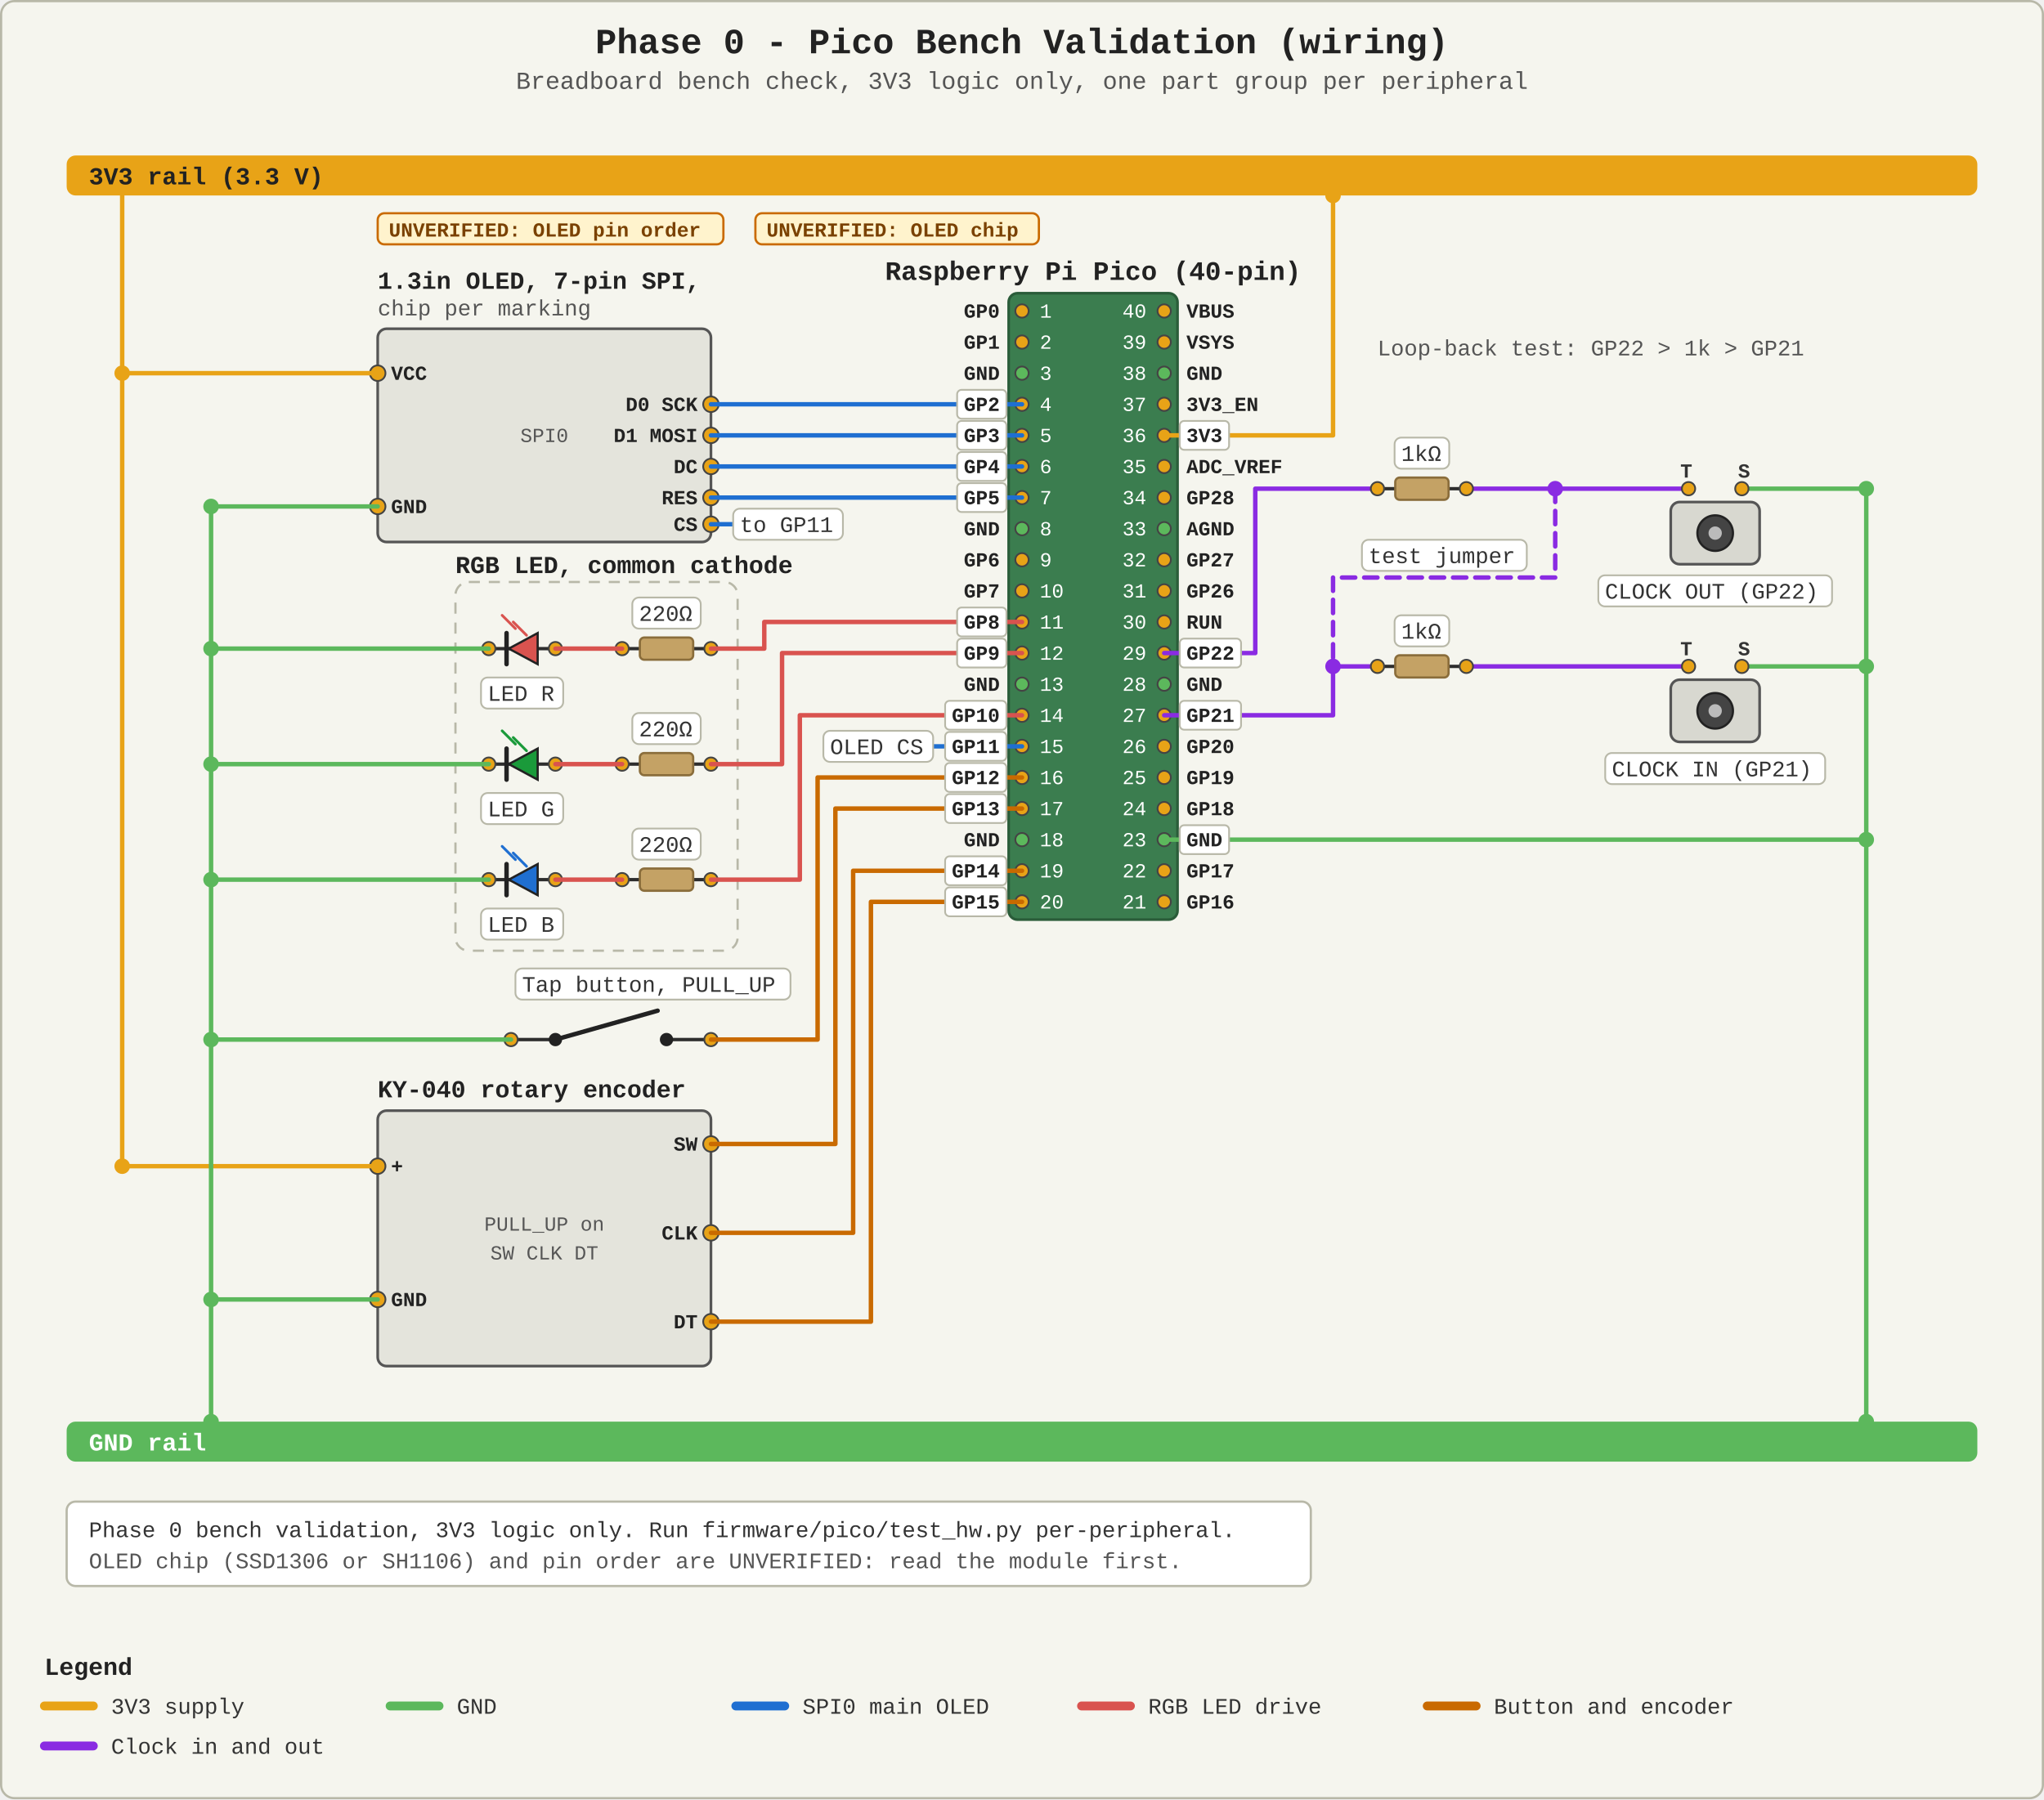
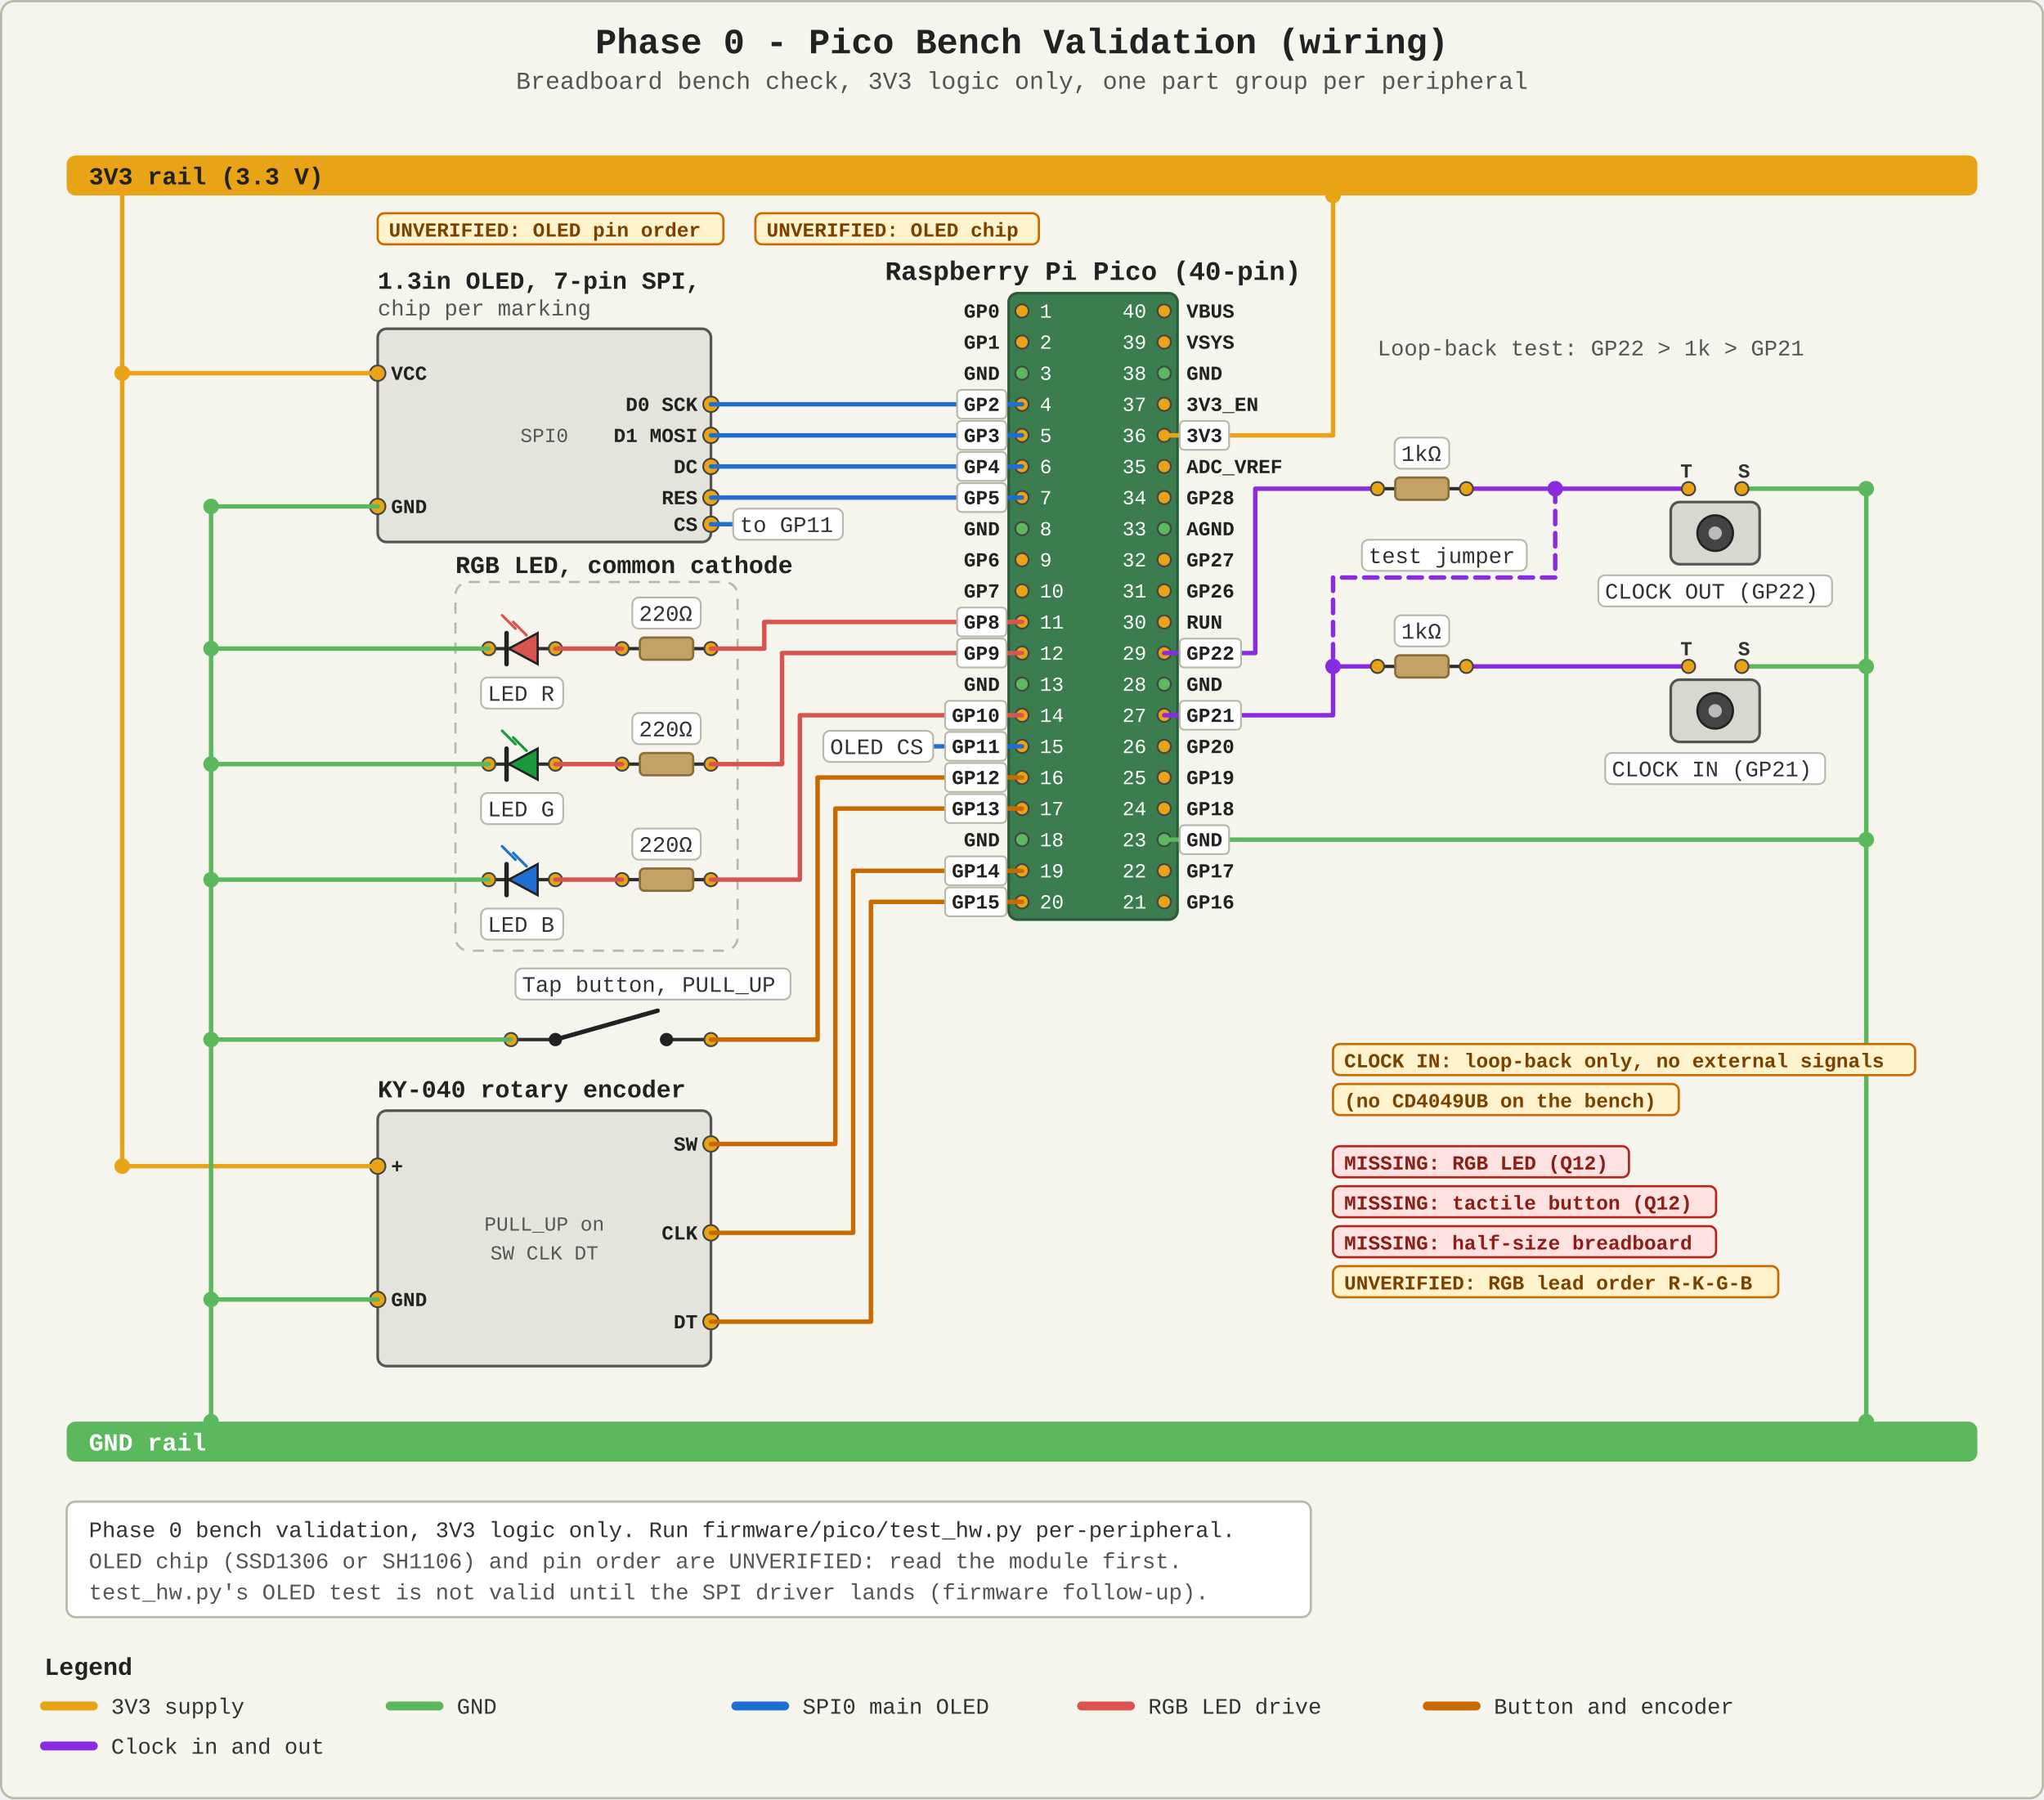
<svg xmlns="http://www.w3.org/2000/svg" viewBox="0 0 920 810" width="920" height="810">
  <style>text { font-family: "SF Mono", Consolas, "Liberation Mono", monospace; }</style>
  <rect x="0.5" y="0.5" width="919" height="809" rx="6" fill="#f5f5ee" stroke="#b8b8a8" stroke-width="1" />
  <text x="460" y="24" font-size="16" text-anchor="middle" fill="#222" font-weight="bold">Phase 0 - Pico Bench Validation (wiring)</text>
  <text x="460" y="40" font-size="11" text-anchor="middle" fill="#555">Breadboard bench check, 3V3 logic only, one part group per peripheral</text>
  <rect x="30" y="70" width="860" height="18" rx="4" fill="#e8a317" />
  <text x="40" y="83" font-size="11" text-anchor="start" fill="#222" font-weight="bold">3V3 rail (3.3 V)</text>
  <rect x="30" y="640" width="860" height="18" rx="4" fill="#5cb85c" />
  <text x="40" y="653" font-size="11" text-anchor="start" fill="#fff" font-weight="bold">GND rail</text>
  <rect x="454" y="132" width="76" height="282" rx="4" fill="#3b7d4f" stroke="#2a5c39" stroke-width="1.2" />
  <text x="468" y="143" font-size="9" text-anchor="start" fill="#fff">1</text>
  <text x="450" y="143" font-size="9" text-anchor="end" fill="#222" font-weight="bold">GP0</text>
  <circle cx="460" cy="140" r="3" fill="#e8a317" stroke="#444" stroke-width="0.8" />
  <text x="468" y="157" font-size="9" text-anchor="start" fill="#fff">2</text>
  <text x="450" y="157" font-size="9" text-anchor="end" fill="#222" font-weight="bold">GP1</text>
  <circle cx="460" cy="154" r="3" fill="#e8a317" stroke="#444" stroke-width="0.8" />
  <text x="468" y="171" font-size="9" text-anchor="start" fill="#fff">3</text>
  <text x="450" y="171" font-size="9" text-anchor="end" fill="#222" font-weight="bold">GND</text>
  <circle cx="460" cy="168" r="3" fill="#5cb85c" stroke="#444" stroke-width="0.8" />
  <text x="468" y="185" font-size="9" text-anchor="start" fill="#fff">4</text>
  <text x="450" y="185" font-size="9" text-anchor="end" fill="#222" font-weight="bold">GP2</text>
  <circle cx="460" cy="182" r="3" fill="#e8a317" stroke="#444" stroke-width="0.8" />
  <text x="468" y="199" font-size="9" text-anchor="start" fill="#fff">5</text>
  <text x="450" y="199" font-size="9" text-anchor="end" fill="#222" font-weight="bold">GP3</text>
  <circle cx="460" cy="196" r="3" fill="#e8a317" stroke="#444" stroke-width="0.8" />
  <text x="468" y="213" font-size="9" text-anchor="start" fill="#fff">6</text>
  <text x="450" y="213" font-size="9" text-anchor="end" fill="#222" font-weight="bold">GP4</text>
  <circle cx="460" cy="210" r="3" fill="#e8a317" stroke="#444" stroke-width="0.8" />
  <text x="468" y="227" font-size="9" text-anchor="start" fill="#fff">7</text>
  <text x="450" y="227" font-size="9" text-anchor="end" fill="#222" font-weight="bold">GP5</text>
  <circle cx="460" cy="224" r="3" fill="#e8a317" stroke="#444" stroke-width="0.8" />
  <text x="468" y="241" font-size="9" text-anchor="start" fill="#fff">8</text>
  <text x="450" y="241" font-size="9" text-anchor="end" fill="#222" font-weight="bold">GND</text>
  <circle cx="460" cy="238" r="3" fill="#5cb85c" stroke="#444" stroke-width="0.8" />
  <text x="468" y="255" font-size="9" text-anchor="start" fill="#fff">9</text>
  <text x="450" y="255" font-size="9" text-anchor="end" fill="#222" font-weight="bold">GP6</text>
  <circle cx="460" cy="252" r="3" fill="#e8a317" stroke="#444" stroke-width="0.8" />
  <text x="468" y="269" font-size="9" text-anchor="start" fill="#fff">10</text>
  <text x="450" y="269" font-size="9" text-anchor="end" fill="#222" font-weight="bold">GP7</text>
  <circle cx="460" cy="266" r="3" fill="#e8a317" stroke="#444" stroke-width="0.8" />
  <text x="468" y="283" font-size="9" text-anchor="start" fill="#fff">11</text>
  <text x="450" y="283" font-size="9" text-anchor="end" fill="#222" font-weight="bold">GP8</text>
  <circle cx="460" cy="280" r="3" fill="#e8a317" stroke="#444" stroke-width="0.8" />
  <text x="468" y="297" font-size="9" text-anchor="start" fill="#fff">12</text>
  <text x="450" y="297" font-size="9" text-anchor="end" fill="#222" font-weight="bold">GP9</text>
  <circle cx="460" cy="294" r="3" fill="#e8a317" stroke="#444" stroke-width="0.8" />
  <text x="468" y="311" font-size="9" text-anchor="start" fill="#fff">13</text>
  <text x="450" y="311" font-size="9" text-anchor="end" fill="#222" font-weight="bold">GND</text>
  <circle cx="460" cy="308" r="3" fill="#5cb85c" stroke="#444" stroke-width="0.8" />
  <text x="468" y="325" font-size="9" text-anchor="start" fill="#fff">14</text>
  <text x="450" y="325" font-size="9" text-anchor="end" fill="#222" font-weight="bold">GP10</text>
  <circle cx="460" cy="322" r="3" fill="#e8a317" stroke="#444" stroke-width="0.8" />
  <text x="468" y="339" font-size="9" text-anchor="start" fill="#fff">15</text>
  <text x="450" y="339" font-size="9" text-anchor="end" fill="#222" font-weight="bold">GP11</text>
  <circle cx="460" cy="336" r="3" fill="#e8a317" stroke="#444" stroke-width="0.8" />
  <text x="468" y="353" font-size="9" text-anchor="start" fill="#fff">16</text>
  <text x="450" y="353" font-size="9" text-anchor="end" fill="#222" font-weight="bold">GP12</text>
  <circle cx="460" cy="350" r="3" fill="#e8a317" stroke="#444" stroke-width="0.8" />
  <text x="468" y="367" font-size="9" text-anchor="start" fill="#fff">17</text>
  <text x="450" y="367" font-size="9" text-anchor="end" fill="#222" font-weight="bold">GP13</text>
  <circle cx="460" cy="364" r="3" fill="#e8a317" stroke="#444" stroke-width="0.8" />
  <text x="468" y="381" font-size="9" text-anchor="start" fill="#fff">18</text>
  <text x="450" y="381" font-size="9" text-anchor="end" fill="#222" font-weight="bold">GND</text>
  <circle cx="460" cy="378" r="3" fill="#5cb85c" stroke="#444" stroke-width="0.8" />
  <text x="468" y="395" font-size="9" text-anchor="start" fill="#fff">19</text>
  <text x="450" y="395" font-size="9" text-anchor="end" fill="#222" font-weight="bold">GP14</text>
  <circle cx="460" cy="392" r="3" fill="#e8a317" stroke="#444" stroke-width="0.8" />
  <text x="468" y="409" font-size="9" text-anchor="start" fill="#fff">20</text>
  <text x="450" y="409" font-size="9" text-anchor="end" fill="#222" font-weight="bold">GP15</text>
  <circle cx="460" cy="406" r="3" fill="#e8a317" stroke="#444" stroke-width="0.8" />
  <text x="516" y="409" font-size="9" text-anchor="end" fill="#fff">21</text>
  <text x="534" y="409" font-size="9" text-anchor="start" fill="#222" font-weight="bold">GP16</text>
  <circle cx="524" cy="406" r="3" fill="#e8a317" stroke="#444" stroke-width="0.8" />
  <text x="516" y="395" font-size="9" text-anchor="end" fill="#fff">22</text>
  <text x="534" y="395" font-size="9" text-anchor="start" fill="#222" font-weight="bold">GP17</text>
  <circle cx="524" cy="392" r="3" fill="#e8a317" stroke="#444" stroke-width="0.8" />
  <text x="516" y="381" font-size="9" text-anchor="end" fill="#fff">23</text>
  <text x="534" y="381" font-size="9" text-anchor="start" fill="#222" font-weight="bold">GND</text>
  <circle cx="524" cy="378" r="3" fill="#5cb85c" stroke="#444" stroke-width="0.8" />
  <text x="516" y="367" font-size="9" text-anchor="end" fill="#fff">24</text>
  <text x="534" y="367" font-size="9" text-anchor="start" fill="#222" font-weight="bold">GP18</text>
  <circle cx="524" cy="364" r="3" fill="#e8a317" stroke="#444" stroke-width="0.8" />
  <text x="516" y="353" font-size="9" text-anchor="end" fill="#fff">25</text>
  <text x="534" y="353" font-size="9" text-anchor="start" fill="#222" font-weight="bold">GP19</text>
  <circle cx="524" cy="350" r="3" fill="#e8a317" stroke="#444" stroke-width="0.8" />
  <text x="516" y="339" font-size="9" text-anchor="end" fill="#fff">26</text>
  <text x="534" y="339" font-size="9" text-anchor="start" fill="#222" font-weight="bold">GP20</text>
  <circle cx="524" cy="336" r="3" fill="#e8a317" stroke="#444" stroke-width="0.8" />
  <text x="516" y="325" font-size="9" text-anchor="end" fill="#fff">27</text>
  <text x="534" y="325" font-size="9" text-anchor="start" fill="#222" font-weight="bold">GP21</text>
  <circle cx="524" cy="322" r="3" fill="#e8a317" stroke="#444" stroke-width="0.8" />
  <text x="516" y="311" font-size="9" text-anchor="end" fill="#fff">28</text>
  <text x="534" y="311" font-size="9" text-anchor="start" fill="#222" font-weight="bold">GND</text>
  <circle cx="524" cy="308" r="3" fill="#5cb85c" stroke="#444" stroke-width="0.8" />
  <text x="516" y="297" font-size="9" text-anchor="end" fill="#fff">29</text>
  <text x="534" y="297" font-size="9" text-anchor="start" fill="#222" font-weight="bold">GP22</text>
  <circle cx="524" cy="294" r="3" fill="#e8a317" stroke="#444" stroke-width="0.8" />
  <text x="516" y="283" font-size="9" text-anchor="end" fill="#fff">30</text>
  <text x="534" y="283" font-size="9" text-anchor="start" fill="#222" font-weight="bold">RUN</text>
  <circle cx="524" cy="280" r="3" fill="#e8a317" stroke="#444" stroke-width="0.8" />
  <text x="516" y="269" font-size="9" text-anchor="end" fill="#fff">31</text>
  <text x="534" y="269" font-size="9" text-anchor="start" fill="#222" font-weight="bold">GP26</text>
  <circle cx="524" cy="266" r="3" fill="#e8a317" stroke="#444" stroke-width="0.8" />
  <text x="516" y="255" font-size="9" text-anchor="end" fill="#fff">32</text>
  <text x="534" y="255" font-size="9" text-anchor="start" fill="#222" font-weight="bold">GP27</text>
  <circle cx="524" cy="252" r="3" fill="#e8a317" stroke="#444" stroke-width="0.8" />
  <text x="516" y="241" font-size="9" text-anchor="end" fill="#fff">33</text>
  <text x="534" y="241" font-size="9" text-anchor="start" fill="#222" font-weight="bold">AGND</text>
  <circle cx="524" cy="238" r="3" fill="#5cb85c" stroke="#444" stroke-width="0.8" />
  <text x="516" y="227" font-size="9" text-anchor="end" fill="#fff">34</text>
  <text x="534" y="227" font-size="9" text-anchor="start" fill="#222" font-weight="bold">GP28</text>
  <circle cx="524" cy="224" r="3" fill="#e8a317" stroke="#444" stroke-width="0.8" />
  <text x="516" y="213" font-size="9" text-anchor="end" fill="#fff">35</text>
  <text x="534" y="213" font-size="9" text-anchor="start" fill="#222" font-weight="bold">ADC_VREF</text>
  <circle cx="524" cy="210" r="3" fill="#e8a317" stroke="#444" stroke-width="0.8" />
  <text x="516" y="199" font-size="9" text-anchor="end" fill="#fff">36</text>
  <text x="534" y="199" font-size="9" text-anchor="start" fill="#222" font-weight="bold">3V3</text>
  <circle cx="524" cy="196" r="3" fill="#e8a317" stroke="#444" stroke-width="0.8" />
  <text x="516" y="185" font-size="9" text-anchor="end" fill="#fff">37</text>
  <text x="534" y="185" font-size="9" text-anchor="start" fill="#222" font-weight="bold">3V3_EN</text>
  <circle cx="524" cy="182" r="3" fill="#e8a317" stroke="#444" stroke-width="0.8" />
  <text x="516" y="171" font-size="9" text-anchor="end" fill="#fff">38</text>
  <text x="534" y="171" font-size="9" text-anchor="start" fill="#222" font-weight="bold">GND</text>
  <circle cx="524" cy="168" r="3" fill="#5cb85c" stroke="#444" stroke-width="0.8" />
  <text x="516" y="157" font-size="9" text-anchor="end" fill="#fff">39</text>
  <text x="534" y="157" font-size="9" text-anchor="start" fill="#222" font-weight="bold">VSYS</text>
  <circle cx="524" cy="154" r="3" fill="#e8a317" stroke="#444" stroke-width="0.8" />
  <text x="516" y="143" font-size="9" text-anchor="end" fill="#fff">40</text>
  <text x="534" y="143" font-size="9" text-anchor="start" fill="#222" font-weight="bold">VBUS</text>
  <circle cx="524" cy="140" r="3" fill="#e8a317" stroke="#444" stroke-width="0.8" />
  <text x="492" y="126" font-size="12" text-anchor="middle" fill="#222" font-weight="bold">Raspberry Pi Pico (40-pin)</text>
  <rect x="170" y="148" width="150" height="96" rx="4" fill="#e4e4dc" stroke="#555" stroke-width="1.2" />
  <text x="170" y="130" font-size="11" text-anchor="start" fill="#222" font-weight="bold">1.3in OLED, 7-pin SPI,</text>
  <text x="170" y="142" font-size="10" text-anchor="start" fill="#555">chip per marking</text>
  <text x="245" y="199" font-size="9" text-anchor="middle" fill="#555">SPI0</text>
  <text x="176" y="171" font-size="9" text-anchor="start" fill="#222" font-weight="bold">VCC</text>
  <circle cx="170" cy="168" r="3.5" fill="#e8a317" stroke="#444" stroke-width="0.8" />
  <text x="176" y="231" font-size="9" text-anchor="start" fill="#222" font-weight="bold">GND</text>
  <circle cx="170" cy="228" r="3.5" fill="#e8a317" stroke="#444" stroke-width="0.8" />
  <text x="314" y="185" font-size="9" text-anchor="end" fill="#222" font-weight="bold">D0 SCK</text>
  <circle cx="320" cy="182" r="3.5" fill="#e8a317" stroke="#444" stroke-width="0.8" />
  <text x="314" y="199" font-size="9" text-anchor="end" fill="#222" font-weight="bold">D1 MOSI</text>
  <circle cx="320" cy="196" r="3.5" fill="#e8a317" stroke="#444" stroke-width="0.8" />
  <text x="314" y="213" font-size="9" text-anchor="end" fill="#222" font-weight="bold">DC</text>
  <circle cx="320" cy="210" r="3.5" fill="#e8a317" stroke="#444" stroke-width="0.8" />
  <text x="314" y="227" font-size="9" text-anchor="end" fill="#222" font-weight="bold">RES</text>
  <circle cx="320" cy="224" r="3.5" fill="#e8a317" stroke="#444" stroke-width="0.8" />
  <text x="314" y="239" font-size="9" text-anchor="end" fill="#222" font-weight="bold">CS</text>
  <circle cx="320" cy="236" r="3.5" fill="#e8a317" stroke="#444" stroke-width="0.8" />
  <rect x="170" y="96" width="155.6" height="14" rx="3" fill="#fff3cd" stroke="#c96a00" stroke-width="1" />
  <text x="175" y="106.5" font-size="9" text-anchor="start" fill="#7a4100" font-weight="bold">UNVERIFIED: OLED pin order</text>
  <rect x="340" y="96" width="127.6" height="14" rx="3" fill="#fff3cd" stroke="#c96a00" stroke-width="1" />
  <text x="345" y="106.5" font-size="9" text-anchor="start" fill="#7a4100" font-weight="bold">UNVERIFIED: OLED chip</text>
  <rect x="205" y="262" width="127" height="166" rx="6" fill="none" stroke="#b8b8a8" stroke-width="1" stroke-dasharray="5 4" />
  <text x="205" y="258" font-size="11" text-anchor="start" fill="#222" font-weight="bold">RGB LED, common cathode</text>
  <line x1="280" y1="292" x2="320" y2="292" stroke="#2d2d2d" stroke-width="1.5" stroke-linecap="round" />
  <rect x="288" y="287" width="24" height="10" rx="2" fill="#c4a265" stroke="#8a6d3b" stroke-width="1" />
  <rect x="284.6" y="269" width="30.8" height="14" rx="3" fill="#ffffff" stroke="#b8b8a8" stroke-width="0.8" />
  <text x="287.6" y="279.5" font-size="10" text-anchor="start" fill="#333">220Ω</text>
  <circle cx="280" cy="292" r="3" fill="#e8a317" stroke="#444" stroke-width="0.8" />
  <circle cx="320" cy="292" r="3" fill="#e8a317" stroke="#444" stroke-width="0.8" />
  <line x1="220" y1="292" x2="250" y2="292" stroke="#2d2d2d" stroke-width="1.5" stroke-linecap="round" />
  <path d="M242,285 L242,299 L229,292 Z" fill="#d9534f" stroke="#222" stroke-width="1" />
  <line x1="228" y1="285" x2="228" y2="299" stroke="#222" stroke-width="2" stroke-linecap="round" />
  <line x1="232" y1="283" x2="226" y2="277" stroke="#d9534f" stroke-width="1.2" stroke-linecap="round" />
  <line x1="237" y1="286" x2="231" y2="280" stroke="#d9534f" stroke-width="1.2" stroke-linecap="round" />
  <circle cx="220" cy="292" r="3" fill="#e8a317" stroke="#444" stroke-width="0.8" />
  <circle cx="250" cy="292" r="3" fill="#e8a317" stroke="#444" stroke-width="0.8" />
  <rect x="216.5" y="305" width="37" height="14" rx="3" fill="#ffffff" stroke="#b8b8a8" stroke-width="0.8" />
  <text x="219.5" y="315.5" font-size="10" text-anchor="start" fill="#333">LED R</text>
  <line x1="280" y1="344" x2="320" y2="344" stroke="#2d2d2d" stroke-width="1.5" stroke-linecap="round" />
  <rect x="288" y="339" width="24" height="10" rx="2" fill="#c4a265" stroke="#8a6d3b" stroke-width="1" />
  <rect x="284.6" y="321" width="30.8" height="14" rx="3" fill="#ffffff" stroke="#b8b8a8" stroke-width="0.8" />
  <text x="287.6" y="331.5" font-size="10" text-anchor="start" fill="#333">220Ω</text>
  <circle cx="280" cy="344" r="3" fill="#e8a317" stroke="#444" stroke-width="0.8" />
  <circle cx="320" cy="344" r="3" fill="#e8a317" stroke="#444" stroke-width="0.8" />
  <line x1="220" y1="344" x2="250" y2="344" stroke="#2d2d2d" stroke-width="1.5" stroke-linecap="round" />
  <path d="M242,337 L242,351 L229,344 Z" fill="#1a9a3a" stroke="#222" stroke-width="1" />
  <line x1="228" y1="337" x2="228" y2="351" stroke="#222" stroke-width="2" stroke-linecap="round" />
  <line x1="232" y1="335" x2="226" y2="329" stroke="#1a9a3a" stroke-width="1.2" stroke-linecap="round" />
  <line x1="237" y1="338" x2="231" y2="332" stroke="#1a9a3a" stroke-width="1.2" stroke-linecap="round" />
  <circle cx="220" cy="344" r="3" fill="#e8a317" stroke="#444" stroke-width="0.8" />
  <circle cx="250" cy="344" r="3" fill="#e8a317" stroke="#444" stroke-width="0.8" />
  <rect x="216.5" y="357" width="37" height="14" rx="3" fill="#ffffff" stroke="#b8b8a8" stroke-width="0.8" />
  <text x="219.5" y="367.5" font-size="10" text-anchor="start" fill="#333">LED G</text>
  <line x1="280" y1="396" x2="320" y2="396" stroke="#2d2d2d" stroke-width="1.5" stroke-linecap="round" />
  <rect x="288" y="391" width="24" height="10" rx="2" fill="#c4a265" stroke="#8a6d3b" stroke-width="1" />
  <rect x="284.6" y="373" width="30.8" height="14" rx="3" fill="#ffffff" stroke="#b8b8a8" stroke-width="0.8" />
  <text x="287.6" y="383.5" font-size="10" text-anchor="start" fill="#333">220Ω</text>
  <circle cx="280" cy="396" r="3" fill="#e8a317" stroke="#444" stroke-width="0.8" />
  <circle cx="320" cy="396" r="3" fill="#e8a317" stroke="#444" stroke-width="0.8" />
  <line x1="220" y1="396" x2="250" y2="396" stroke="#2d2d2d" stroke-width="1.5" stroke-linecap="round" />
  <path d="M242,389 L242,403 L229,396 Z" fill="#1f6fd1" stroke="#222" stroke-width="1" />
  <line x1="228" y1="389" x2="228" y2="403" stroke="#222" stroke-width="2" stroke-linecap="round" />
  <line x1="232" y1="387" x2="226" y2="381" stroke="#1f6fd1" stroke-width="1.2" stroke-linecap="round" />
  <line x1="237" y1="390" x2="231" y2="384" stroke="#1f6fd1" stroke-width="1.2" stroke-linecap="round" />
  <circle cx="220" cy="396" r="3" fill="#e8a317" stroke="#444" stroke-width="0.8" />
  <circle cx="250" cy="396" r="3" fill="#e8a317" stroke="#444" stroke-width="0.8" />
  <rect x="216.5" y="409" width="37" height="14" rx="3" fill="#ffffff" stroke="#b8b8a8" stroke-width="0.8" />
  <text x="219.5" y="419.5" font-size="10" text-anchor="start" fill="#333">LED B</text>
  <line x1="230" y1="468" x2="250" y2="468" stroke="#2d2d2d" stroke-width="1.5" stroke-linecap="round" />
  <line x1="300" y1="468" x2="320" y2="468" stroke="#2d2d2d" stroke-width="1.5" stroke-linecap="round" />
  <line x1="250" y1="468" x2="296" y2="455" stroke="#222" stroke-width="2" stroke-linecap="round" />
  <circle cx="250" cy="468" r="3" fill="#222" />
  <circle cx="300" cy="468" r="3" fill="#222" />
  <circle cx="230" cy="468" r="3" fill="#e8a317" stroke="#444" stroke-width="0.8" />
  <circle cx="320" cy="468" r="3" fill="#e8a317" stroke="#444" stroke-width="0.8" />
  <rect x="232" y="436" width="123.8" height="14" rx="3" fill="#ffffff" stroke="#b8b8a8" stroke-width="0.8" />
  <text x="235" y="446.5" font-size="10" text-anchor="start" fill="#333">Tap button, PULL_UP</text>
  <rect x="170" y="500" width="150" height="115" rx="4" fill="#e4e4dc" stroke="#555" stroke-width="1.2" />
  <text x="170" y="494" font-size="11" text-anchor="start" fill="#222" font-weight="bold">KY-040 rotary encoder</text>
  <text x="245" y="554" font-size="9" text-anchor="middle" fill="#555">PULL_UP on</text>
  <text x="245" y="567" font-size="9" text-anchor="middle" fill="#555">SW CLK DT</text>
  <text x="176" y="528" font-size="9" text-anchor="start" fill="#222" font-weight="bold">+</text>
  <circle cx="170" cy="525" r="3.5" fill="#e8a317" stroke="#444" stroke-width="0.8" />
  <text x="176" y="588" font-size="9" text-anchor="start" fill="#222" font-weight="bold">GND</text>
  <circle cx="170" cy="585" r="3.5" fill="#e8a317" stroke="#444" stroke-width="0.8" />
  <text x="314" y="518" font-size="9" text-anchor="end" fill="#222" font-weight="bold">SW</text>
  <circle cx="320" cy="515" r="3.5" fill="#e8a317" stroke="#444" stroke-width="0.8" />
  <text x="314" y="558" font-size="9" text-anchor="end" fill="#222" font-weight="bold">CLK</text>
  <circle cx="320" cy="555" r="3.5" fill="#e8a317" stroke="#444" stroke-width="0.8" />
  <text x="314" y="598" font-size="9" text-anchor="end" fill="#222" font-weight="bold">DT</text>
  <circle cx="320" cy="595" r="3.5" fill="#e8a317" stroke="#444" stroke-width="0.8" />
  <polyline points="460,182 320,182" fill="none" stroke="#1f6fd1" stroke-width="2" stroke-linejoin="round" stroke-linecap="round" />
  <polyline points="460,196 320,196" fill="none" stroke="#1f6fd1" stroke-width="2" stroke-linejoin="round" stroke-linecap="round" />
  <polyline points="460,210 320,210" fill="none" stroke="#1f6fd1" stroke-width="2" stroke-linejoin="round" stroke-linecap="round" />
  <polyline points="460,224 320,224" fill="none" stroke="#1f6fd1" stroke-width="2" stroke-linejoin="round" stroke-linecap="round" />
  <polyline points="460,280 344,280 344,292 320,292" fill="none" stroke="#d9534f" stroke-width="2" stroke-linejoin="round" stroke-linecap="round" />
  <polyline points="460,294 352,294 352,344 320,344" fill="none" stroke="#d9534f" stroke-width="2" stroke-linejoin="round" stroke-linecap="round" />
  <polyline points="460,322 360,322 360,396 320,396" fill="none" stroke="#d9534f" stroke-width="2" stroke-linejoin="round" stroke-linecap="round" />
  <polyline points="460,350 368,350 368,468 320,468" fill="none" stroke="#c96a00" stroke-width="2" stroke-linejoin="round" stroke-linecap="round" />
  <polyline points="460,364 376,364 376,515 320,515" fill="none" stroke="#c96a00" stroke-width="2" stroke-linejoin="round" stroke-linecap="round" />
  <polyline points="460,392 384,392 384,555 320,555" fill="none" stroke="#c96a00" stroke-width="2" stroke-linejoin="round" stroke-linecap="round" />
  <polyline points="460,406 392,406 392,595 320,595" fill="none" stroke="#c96a00" stroke-width="2" stroke-linejoin="round" stroke-linecap="round" />
  <polyline points="170,168 55,168" fill="none" stroke="#e8a317" stroke-width="2" stroke-linejoin="round" stroke-linecap="round" />
  <polyline points="170,228 95,228" fill="none" stroke="#5cb85c" stroke-width="2" stroke-linejoin="round" stroke-linecap="round" />
  <polyline points="320,236 330,236" fill="none" stroke="#1f6fd1" stroke-width="2" stroke-linejoin="round" stroke-linecap="round" />
  <polyline points="460,336 420,336" fill="none" stroke="#1f6fd1" stroke-width="2" stroke-linejoin="round" stroke-linecap="round" />
  <polyline points="280,292 250,292" fill="none" stroke="#d9534f" stroke-width="2" stroke-linejoin="round" stroke-linecap="round" />
  <polyline points="220,292 95,292" fill="none" stroke="#5cb85c" stroke-width="2" stroke-linejoin="round" stroke-linecap="round" />
  <polyline points="280,344 250,344" fill="none" stroke="#d9534f" stroke-width="2" stroke-linejoin="round" stroke-linecap="round" />
  <polyline points="220,344 95,344" fill="none" stroke="#5cb85c" stroke-width="2" stroke-linejoin="round" stroke-linecap="round" />
  <polyline points="280,396 250,396" fill="none" stroke="#d9534f" stroke-width="2" stroke-linejoin="round" stroke-linecap="round" />
  <polyline points="220,396 95,396" fill="none" stroke="#5cb85c" stroke-width="2" stroke-linejoin="round" stroke-linecap="round" />
  <polyline points="230,468 95,468" fill="none" stroke="#5cb85c" stroke-width="2" stroke-linejoin="round" stroke-linecap="round" />
  <polyline points="170,525 55,525" fill="none" stroke="#e8a317" stroke-width="2" stroke-linejoin="round" stroke-linecap="round" />
  <polyline points="170,585 95,585" fill="none" stroke="#5cb85c" stroke-width="2" stroke-linejoin="round" stroke-linecap="round" />
  <polyline points="55,88 55,525" fill="none" stroke="#e8a317" stroke-width="2" stroke-linejoin="round" stroke-linecap="round" />
  <circle cx="55" cy="168" r="3.5" fill="#e8a317" />
  <circle cx="55" cy="525" r="3.5" fill="#e8a317" />
  <polyline points="95,228 95,640" fill="none" stroke="#5cb85c" stroke-width="2" stroke-linejoin="round" stroke-linecap="round" />
  <circle cx="95" cy="228" r="3.5" fill="#5cb85c" />
  <circle cx="95" cy="292" r="3.5" fill="#5cb85c" />
  <circle cx="95" cy="344" r="3.5" fill="#5cb85c" />
  <circle cx="95" cy="396" r="3.5" fill="#5cb85c" />
  <circle cx="95" cy="468" r="3.5" fill="#5cb85c" />
  <circle cx="95" cy="585" r="3.5" fill="#5cb85c" />
  <circle cx="95" cy="640" r="3.5" fill="#5cb85c" />
  <polyline points="524,196 600,196 600,88" fill="none" stroke="#e8a317" stroke-width="2" stroke-linejoin="round" stroke-linecap="round" />
  <circle cx="600" cy="88" r="3.5" fill="#e8a317" />
  <polyline points="524,378 840,378" fill="none" stroke="#5cb85c" stroke-width="2" stroke-linejoin="round" stroke-linecap="round" />
  <circle cx="840" cy="378" r="3.5" fill="#5cb85c" />
  <polyline points="524,294 565,294 565,220 620,220" fill="none" stroke="#8a2be2" stroke-width="2" stroke-linejoin="round" stroke-linecap="round" />
  <polyline points="660,220 760,220" fill="none" stroke="#8a2be2" stroke-width="2" stroke-linejoin="round" stroke-linecap="round" />
  <circle cx="700" cy="220" r="3.5" fill="#8a2be2" />
  <polyline points="524,322 600,322 600,300 620,300" fill="none" stroke="#8a2be2" stroke-width="2" stroke-linejoin="round" stroke-linecap="round" />
  <polyline points="660,300 760,300" fill="none" stroke="#8a2be2" stroke-width="2" stroke-linejoin="round" stroke-linecap="round" />
  <polyline stroke-dasharray="6 4" points="700,220 700,260 600,260 600,300" fill="none" stroke="#8a2be2" stroke-width="2" stroke-linejoin="round" stroke-linecap="round" />
  <circle cx="600" cy="300" r="3.5" fill="#8a2be2" />
  <polyline points="784,220 840,220" fill="none" stroke="#5cb85c" stroke-width="2" stroke-linejoin="round" stroke-linecap="round" />
  <polyline points="784,300 840,300" fill="none" stroke="#5cb85c" stroke-width="2" stroke-linejoin="round" stroke-linecap="round" />
  <polyline points="840,220 840,640" fill="none" stroke="#5cb85c" stroke-width="2" stroke-linejoin="round" stroke-linecap="round" />
  <circle cx="840" cy="220" r="3.5" fill="#5cb85c" />
  <circle cx="840" cy="300" r="3.5" fill="#5cb85c" />
  <circle cx="840" cy="640" r="3.5" fill="#5cb85c" />
  <rect x="330" y="229" width="49.4" height="14" rx="3" fill="#ffffff" stroke="#b8b8a8" stroke-width="0.8" />
  <text x="333" y="239.5" font-size="10" text-anchor="start" fill="#333">to GP11</text>
  <rect x="370.6" y="329" width="49.4" height="14" rx="3" fill="#ffffff" stroke="#b8b8a8" stroke-width="0.8" />
  <text x="373.6" y="339.5" font-size="10" text-anchor="start" fill="#333">OLED CS</text>
  <rect x="430.8" y="175.5" width="22.2" height="13" rx="2" fill="#ffffff" stroke="#b8b8a8" stroke-width="0.8" />
  <text x="450" y="185" font-size="9" text-anchor="end" fill="#222" font-weight="bold">GP2</text>
  <rect x="430.8" y="189.5" width="22.2" height="13" rx="2" fill="#ffffff" stroke="#b8b8a8" stroke-width="0.8" />
  <text x="450" y="199" font-size="9" text-anchor="end" fill="#222" font-weight="bold">GP3</text>
  <rect x="430.8" y="203.5" width="22.2" height="13" rx="2" fill="#ffffff" stroke="#b8b8a8" stroke-width="0.8" />
  <text x="450" y="213" font-size="9" text-anchor="end" fill="#222" font-weight="bold">GP4</text>
  <rect x="430.8" y="217.5" width="22.2" height="13" rx="2" fill="#ffffff" stroke="#b8b8a8" stroke-width="0.8" />
  <text x="450" y="227" font-size="9" text-anchor="end" fill="#222" font-weight="bold">GP5</text>
  <rect x="425.4" y="329.5" width="27.6" height="13" rx="2" fill="#ffffff" stroke="#b8b8a8" stroke-width="0.8" />
  <text x="450" y="339" font-size="9" text-anchor="end" fill="#222" font-weight="bold">GP11</text>
  <rect x="430.8" y="273.5" width="22.2" height="13" rx="2" fill="#ffffff" stroke="#b8b8a8" stroke-width="0.8" />
  <text x="450" y="283" font-size="9" text-anchor="end" fill="#222" font-weight="bold">GP8</text>
  <rect x="430.8" y="287.5" width="22.2" height="13" rx="2" fill="#ffffff" stroke="#b8b8a8" stroke-width="0.8" />
  <text x="450" y="297" font-size="9" text-anchor="end" fill="#222" font-weight="bold">GP9</text>
  <rect x="425.4" y="315.5" width="27.6" height="13" rx="2" fill="#ffffff" stroke="#b8b8a8" stroke-width="0.8" />
  <text x="450" y="325" font-size="9" text-anchor="end" fill="#222" font-weight="bold">GP10</text>
  <rect x="425.4" y="343.5" width="27.6" height="13" rx="2" fill="#ffffff" stroke="#b8b8a8" stroke-width="0.8" />
  <text x="450" y="353" font-size="9" text-anchor="end" fill="#222" font-weight="bold">GP12</text>
  <rect x="425.4" y="357.5" width="27.6" height="13" rx="2" fill="#ffffff" stroke="#b8b8a8" stroke-width="0.8" />
  <text x="450" y="367" font-size="9" text-anchor="end" fill="#222" font-weight="bold">GP13</text>
  <rect x="425.4" y="385.5" width="27.6" height="13" rx="2" fill="#ffffff" stroke="#b8b8a8" stroke-width="0.8" />
  <text x="450" y="395" font-size="9" text-anchor="end" fill="#222" font-weight="bold">GP14</text>
  <rect x="425.4" y="399.5" width="27.6" height="13" rx="2" fill="#ffffff" stroke="#b8b8a8" stroke-width="0.8" />
  <text x="450" y="409" font-size="9" text-anchor="end" fill="#222" font-weight="bold">GP15</text>
  <rect x="531" y="287.5" width="27.6" height="13" rx="2" fill="#ffffff" stroke="#b8b8a8" stroke-width="0.8" />
  <text x="534" y="297" font-size="9" text-anchor="start" fill="#222" font-weight="bold">GP22</text>
  <rect x="531" y="315.5" width="27.6" height="13" rx="2" fill="#ffffff" stroke="#b8b8a8" stroke-width="0.8" />
  <text x="534" y="325" font-size="9" text-anchor="start" fill="#222" font-weight="bold">GP21</text>
  <rect x="531" y="189.5" width="22.2" height="13" rx="2" fill="#ffffff" stroke="#b8b8a8" stroke-width="0.8" />
  <text x="534" y="199" font-size="9" text-anchor="start" fill="#222" font-weight="bold">3V3</text>
  <rect x="531" y="371.5" width="22.2" height="13" rx="2" fill="#ffffff" stroke="#b8b8a8" stroke-width="0.8" />
  <text x="534" y="381" font-size="9" text-anchor="start" fill="#222" font-weight="bold">GND</text>
  <line x1="620" y1="220" x2="660" y2="220" stroke="#2d2d2d" stroke-width="1.5" stroke-linecap="round" />
  <rect x="628" y="215" width="24" height="10" rx="2" fill="#c4a265" stroke="#8a6d3b" stroke-width="1" />
  <rect x="627.7" y="197" width="24.6" height="14" rx="3" fill="#ffffff" stroke="#b8b8a8" stroke-width="0.8" />
  <text x="630.7" y="207.5" font-size="10" text-anchor="start" fill="#333">1kΩ</text>
  <circle cx="620" cy="220" r="3" fill="#e8a317" stroke="#444" stroke-width="0.8" />
  <circle cx="660" cy="220" r="3" fill="#e8a317" stroke="#444" stroke-width="0.8" />
  <line x1="620" y1="300" x2="660" y2="300" stroke="#2d2d2d" stroke-width="1.5" stroke-linecap="round" />
  <rect x="628" y="295" width="24" height="10" rx="2" fill="#c4a265" stroke="#8a6d3b" stroke-width="1" />
  <rect x="627.7" y="277" width="24.6" height="14" rx="3" fill="#ffffff" stroke="#b8b8a8" stroke-width="0.8" />
  <text x="630.7" y="287.5" font-size="10" text-anchor="start" fill="#333">1kΩ</text>
  <circle cx="620" cy="300" r="3" fill="#e8a317" stroke="#444" stroke-width="0.8" />
  <circle cx="660" cy="300" r="3" fill="#e8a317" stroke="#444" stroke-width="0.8" />
  <rect x="752" y="226" width="40" height="28" rx="4" fill="#d8d8d0" stroke="#555" stroke-width="1.2" />
  <circle cx="772" cy="240" r="8" fill="#444" stroke="#222" stroke-width="1" />
  <circle cx="772" cy="240" r="3" fill="#bbb" />
  <text x="759" y="215" font-size="9" text-anchor="middle" fill="#333" font-weight="bold">T</text>
  <text x="785" y="215" font-size="9" text-anchor="middle" fill="#333" font-weight="bold">S</text>
  <rect x="719.4" y="259" width="105.2" height="14" rx="3" fill="#ffffff" stroke="#b8b8a8" stroke-width="0.8" />
  <text x="722.4" y="269.5" font-size="10" text-anchor="start" fill="#333">CLOCK OUT (GP22)</text>
  <circle cx="760" cy="220" r="3" fill="#e8a317" stroke="#444" stroke-width="0.8" />
  <circle cx="784" cy="220" r="3" fill="#e8a317" stroke="#444" stroke-width="0.8" />
  <rect x="752" y="306" width="40" height="28" rx="4" fill="#d8d8d0" stroke="#555" stroke-width="1.2" />
  <circle cx="772" cy="320" r="8" fill="#444" stroke="#222" stroke-width="1" />
  <circle cx="772" cy="320" r="3" fill="#bbb" />
  <text x="759" y="295" font-size="9" text-anchor="middle" fill="#333" font-weight="bold">T</text>
  <text x="785" y="295" font-size="9" text-anchor="middle" fill="#333" font-weight="bold">S</text>
  <rect x="722.5" y="339" width="99" height="14" rx="3" fill="#ffffff" stroke="#b8b8a8" stroke-width="0.8" />
  <text x="725.5" y="349.5" font-size="10" text-anchor="start" fill="#333">CLOCK IN (GP21)</text>
  <circle cx="760" cy="300" r="3" fill="#e8a317" stroke="#444" stroke-width="0.8" />
  <circle cx="784" cy="300" r="3" fill="#e8a317" stroke="#444" stroke-width="0.8" />
  <rect x="613" y="243" width="74.2" height="14" rx="3" fill="#ffffff" stroke="#b8b8a8" stroke-width="0.8" />
  <text x="616" y="253.5" font-size="10" text-anchor="start" fill="#333">test jumper</text>
  <text x="620" y="160" font-size="10" text-anchor="start" fill="#555">Loop-back test: GP22 &gt; 1k &gt; GP21</text>
-   <rect x="30" y="676" width="560" height="38" rx="4" fill="#fff" stroke="#b8b8a8" stroke-width="1" />
+   <rect x="600" y="470" width="262" height="14" rx="3" fill="#fff3cd" stroke="#c96a00" stroke-width="1" />
+   <text x="605" y="480.5" font-size="9" text-anchor="start" fill="#7a4100" font-weight="bold">CLOCK IN: loop-back only, no external signals</text>
+   <rect x="600" y="488" width="155.6" height="14" rx="3" fill="#fff3cd" stroke="#c96a00" stroke-width="1" />
+   <text x="605" y="498.5" font-size="9" text-anchor="start" fill="#7a4100" font-weight="bold">(no CD4049UB on the bench)</text>
+   <rect x="600" y="516" width="133.2" height="14" rx="3" fill="#fde2e1" stroke="#b3261e" stroke-width="1" />
+   <text x="605" y="526.5" font-size="9" text-anchor="start" fill="#8c1d18" font-weight="bold">MISSING: RGB LED (Q12)</text>
+   <rect x="600" y="534" width="172.4" height="14" rx="3" fill="#fde2e1" stroke="#b3261e" stroke-width="1" />
+   <text x="605" y="544.5" font-size="9" text-anchor="start" fill="#8c1d18" font-weight="bold">MISSING: tactile button (Q12)</text>
+   <rect x="600" y="552" width="172.4" height="14" rx="3" fill="#fde2e1" stroke="#b3261e" stroke-width="1" />
+   <text x="605" y="562.5" font-size="9" text-anchor="start" fill="#8c1d18" font-weight="bold">MISSING: half-size breadboard</text>
+   <rect x="600" y="570" width="200.4" height="14" rx="3" fill="#fff3cd" stroke="#c96a00" stroke-width="1" />
+   <text x="605" y="580.5" font-size="9" text-anchor="start" fill="#7a4100" font-weight="bold">UNVERIFIED: RGB lead order R-K-G-B</text>
+   <rect x="30" y="676" width="560" height="52" rx="4" fill="#fff" stroke="#b8b8a8" stroke-width="1" />
  <text x="40" y="692" font-size="10" text-anchor="start" fill="#333">Phase 0 bench validation, 3V3 logic only. Run firmware/pico/test_hw.py per-peripheral.</text>
+   <text x="40" y="720" font-size="10" text-anchor="start" fill="#555">test_hw.py's OLED test is not valid until the SPI driver lands (firmware follow-up).</text>
  <text x="40" y="706" font-size="10" text-anchor="start" fill="#555">OLED chip (SSD1306 or SH1106) and pin order are UNVERIFIED: read the module first.</text>
  <text x="20" y="754" font-size="11" text-anchor="start" fill="#222" font-weight="bold">Legend</text>
  <line x1="20" y1="768" x2="42" y2="768" stroke="#e8a317" stroke-width="4" stroke-linecap="round" />
  <text x="50" y="771.5" font-size="10" text-anchor="start" fill="#333">3V3 supply</text>
  <line x1="175.6" y1="768" x2="197.6" y2="768" stroke="#5cb85c" stroke-width="4" stroke-linecap="round" />
  <text x="205.6" y="771.5" font-size="10" text-anchor="start" fill="#333">GND</text>
  <line x1="331.2" y1="768" x2="353.2" y2="768" stroke="#1f6fd1" stroke-width="4" stroke-linecap="round" />
  <text x="361.2" y="771.5" font-size="10" text-anchor="start" fill="#333">SPI0 main OLED</text>
  <line x1="486.8" y1="768" x2="508.8" y2="768" stroke="#d9534f" stroke-width="4" stroke-linecap="round" />
  <text x="516.8" y="771.5" font-size="10" text-anchor="start" fill="#333">RGB LED drive</text>
  <line x1="642.4" y1="768" x2="664.4" y2="768" stroke="#c96a00" stroke-width="4" stroke-linecap="round" />
  <text x="672.4" y="771.5" font-size="10" text-anchor="start" fill="#333">Button and encoder</text>
  <line x1="20" y1="786" x2="42" y2="786" stroke="#8a2be2" stroke-width="4" stroke-linecap="round" />
  <text x="50" y="789.5" font-size="10" text-anchor="start" fill="#333">Clock in and out</text>
</svg>
